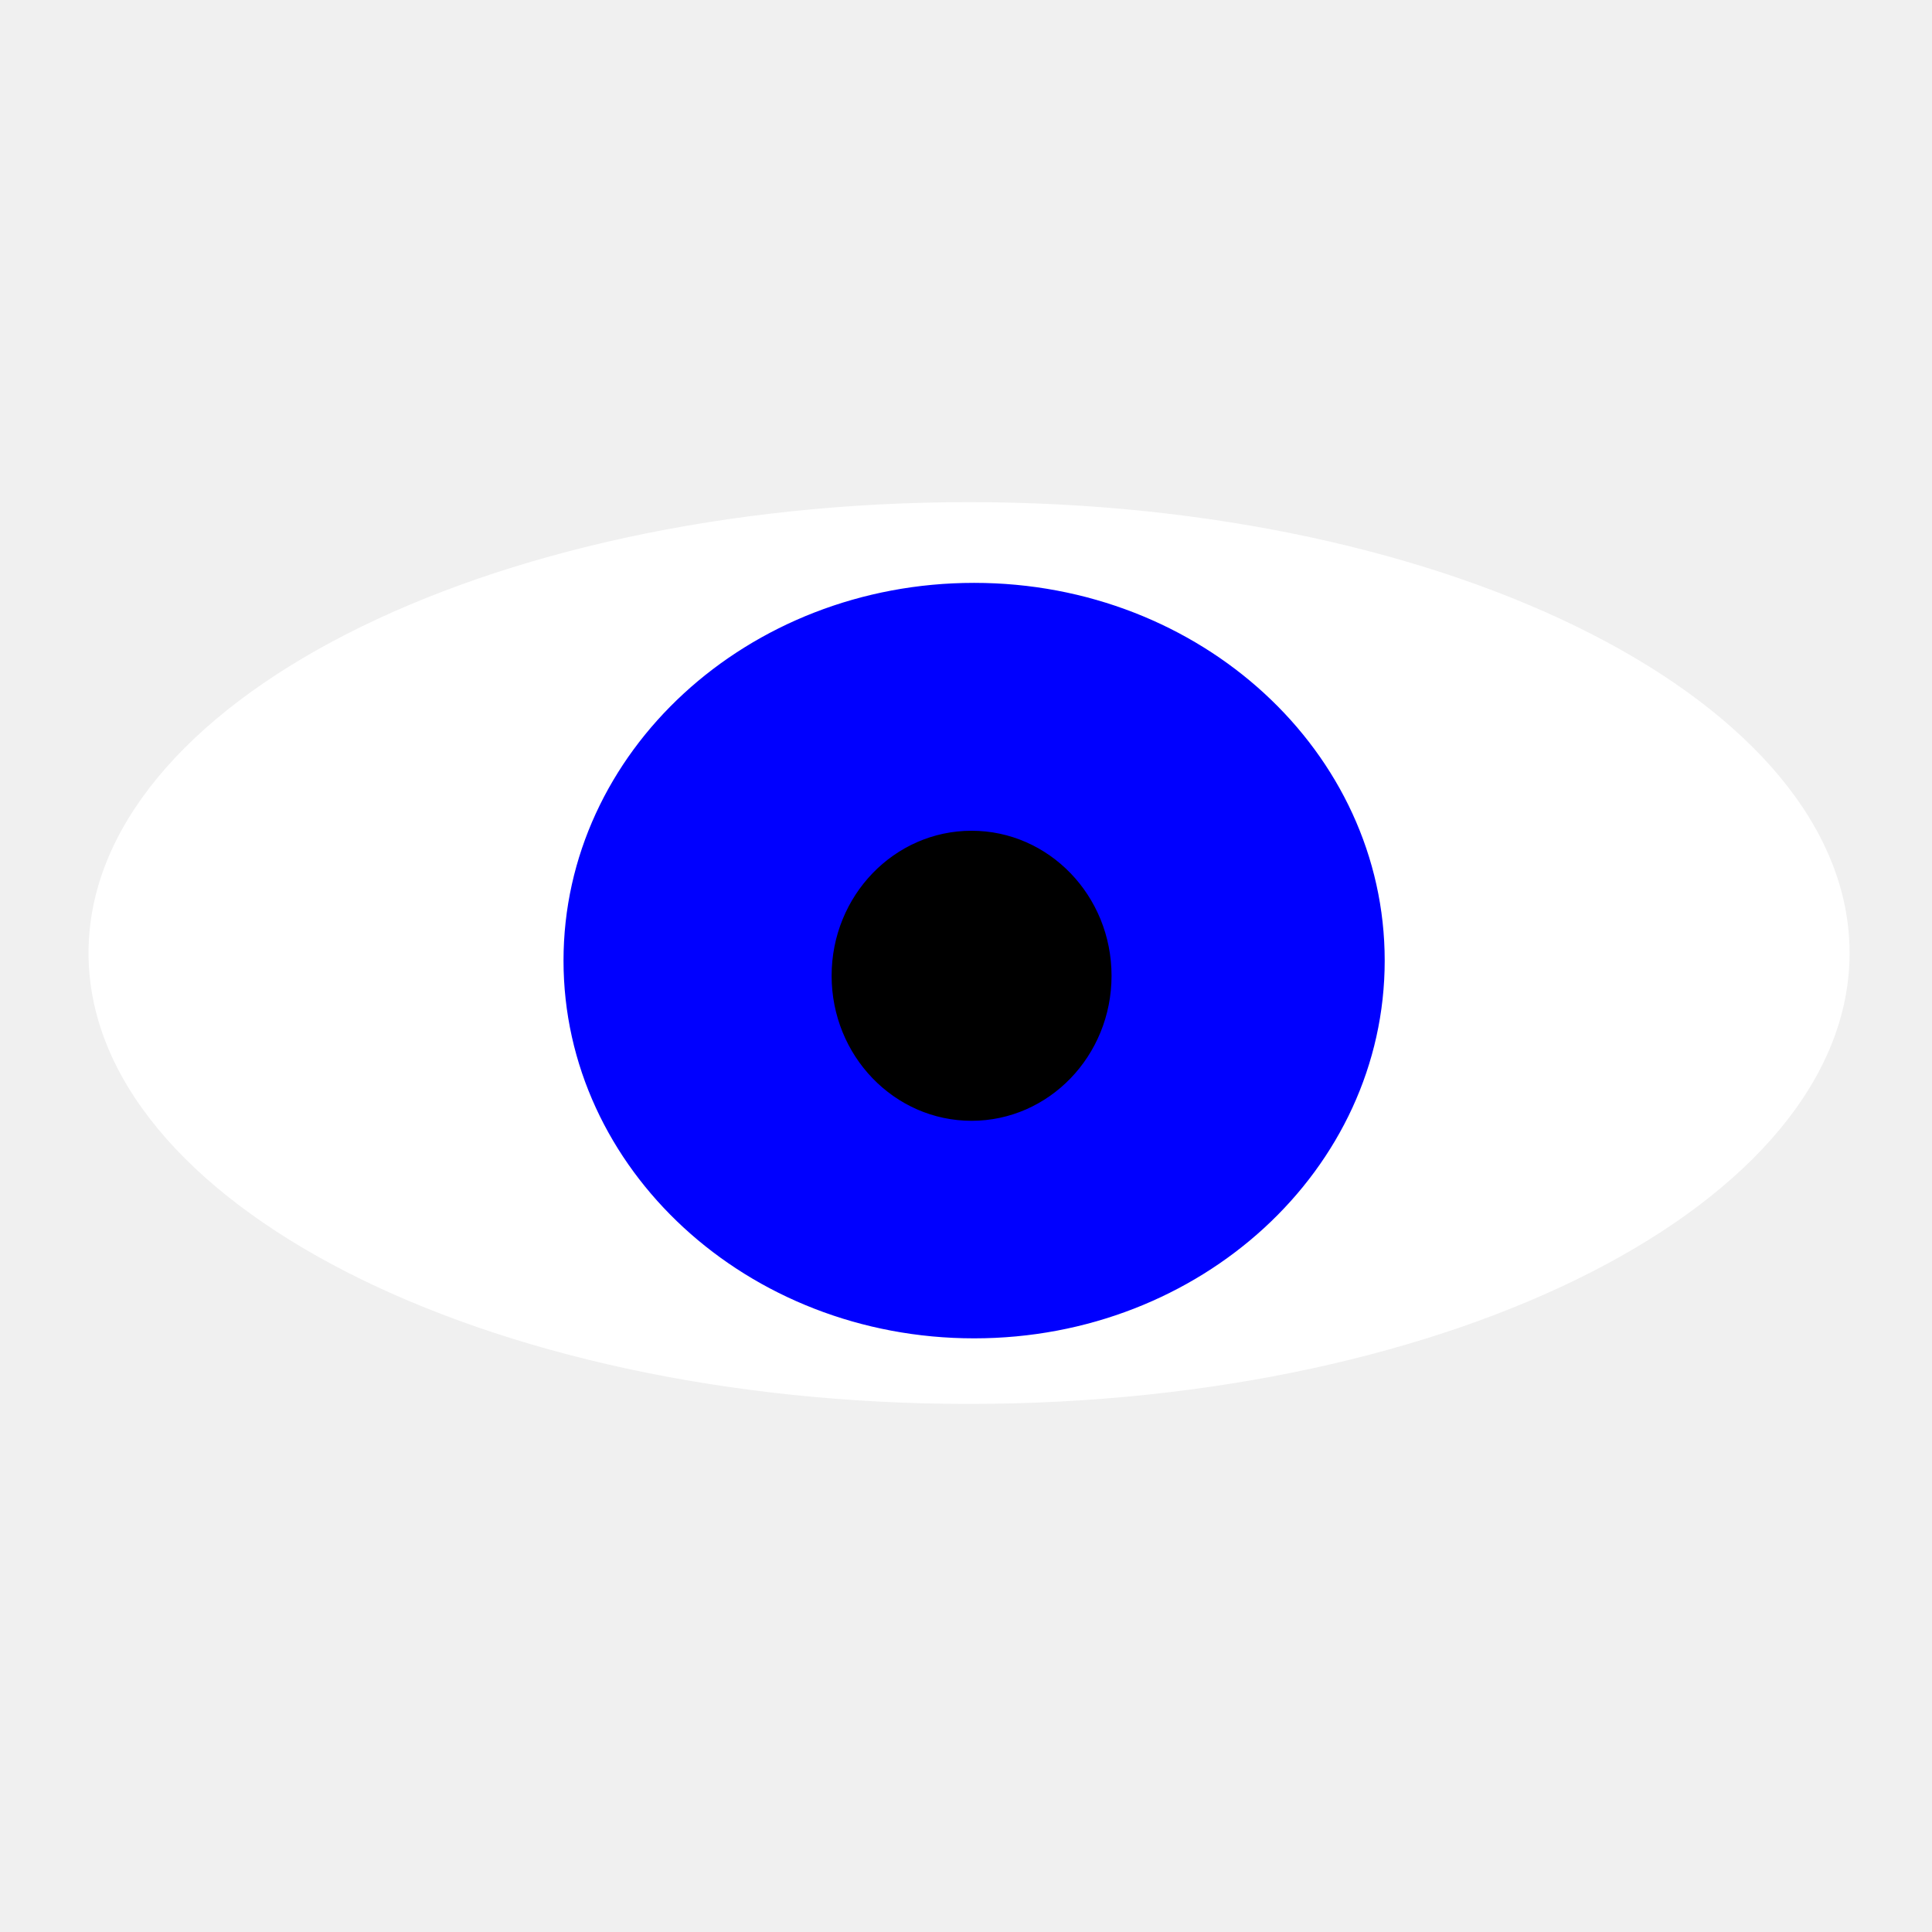
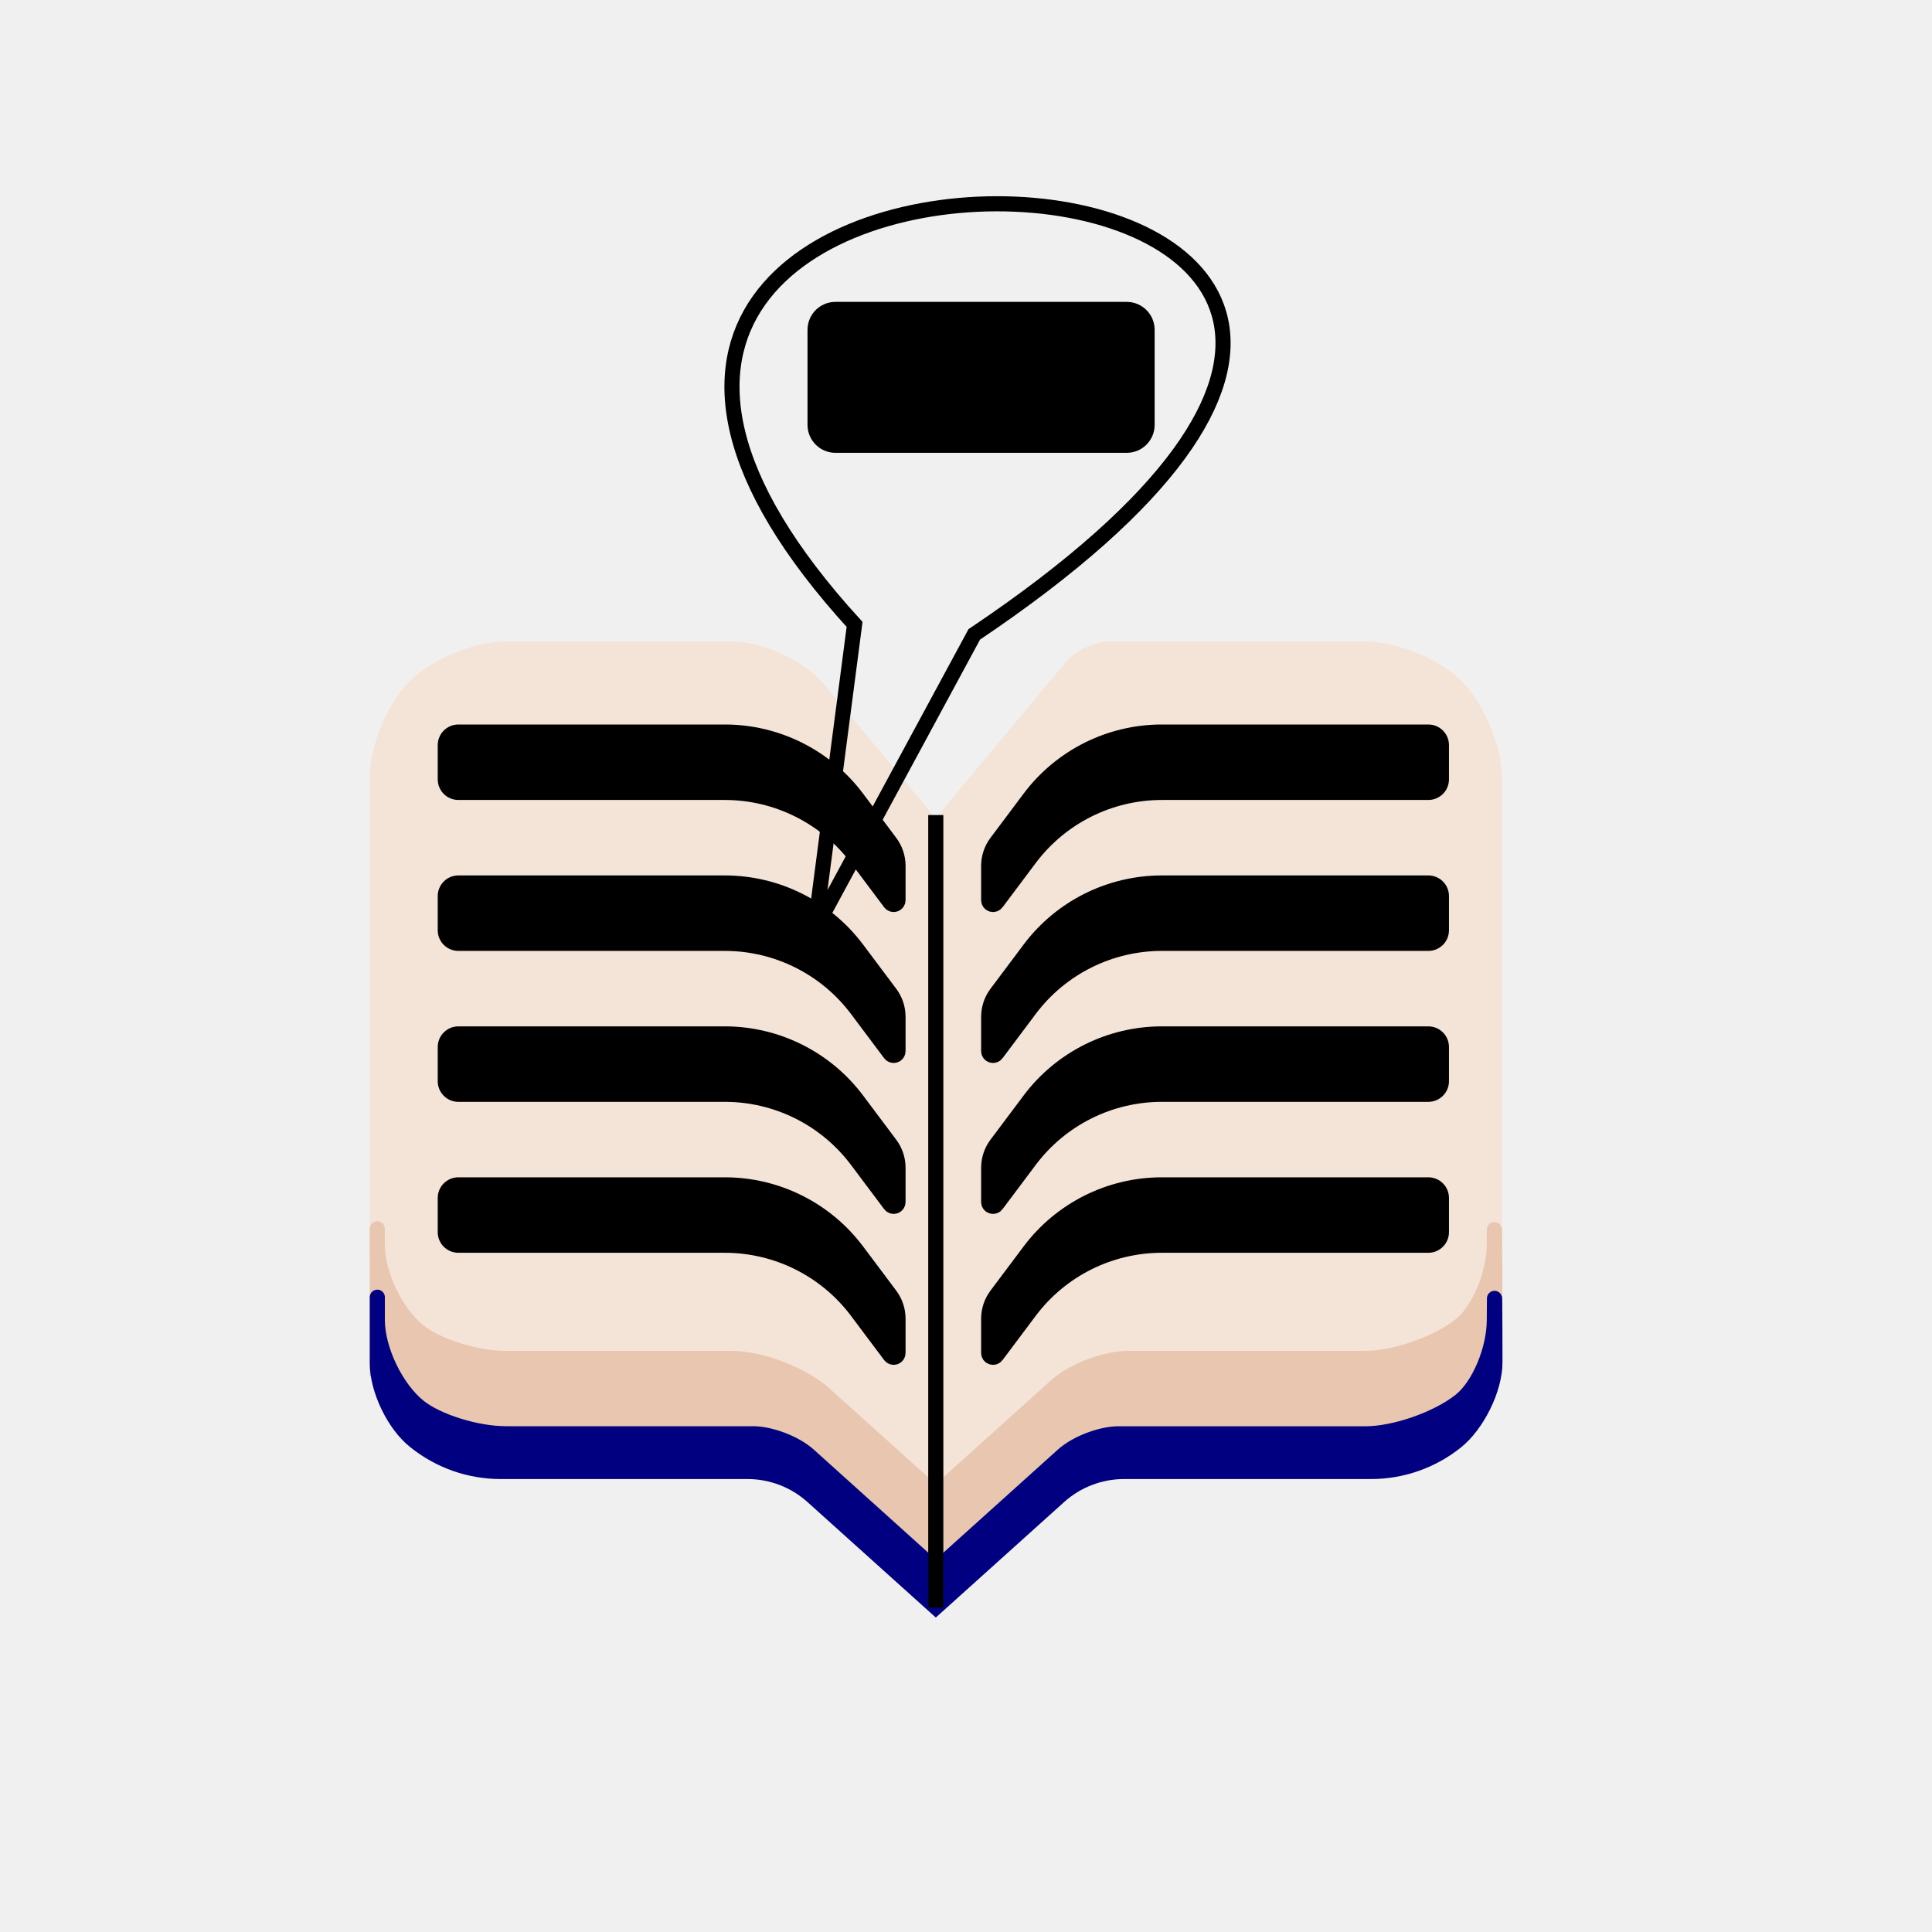
- <svg xmlns="http://www.w3.org/2000/svg" width="1000" height="1000" viewBox="0 0 264.583 264.583" version="1.1" id="svg5">
-   <defs id="defs2" />
-   <g id="layer1">
-     <ellipse style="fill:#ffffff;fill-rule:evenodd;stroke-width:0.281;stroke:#ffffff" id="path111" cx="132.71" cy="130.515" rx="120.445" ry="61.607" />
-     <ellipse style="fill:#0000ff;stroke:#0000ff;stroke-width:0.322" id="path273" cx="133.402" cy="131.553" rx="56.069" ry="51.57" />
-     <ellipse style="fill:#000000;stroke:#000000;stroke-width:0.287" id="path327" cx="133.056" cy="133.63" rx="19.024" ry="19.717" />
+ <svg xmlns="http://www.w3.org/2000/svg" width="128" height="128" viewBox="0 0 33.867 33.867" version="1.1" id="svg1">
+   <defs id="defs1">
+     </defs>
+   <g id="layer1" transform="translate(-32.27917,-138.6417)">
+     <path style="fill:#f4e3d7;stroke:#f4e3d7;stroke-width:0.265px;stroke-linecap:butt;stroke-linejoin:miter;stroke-opacity:1" d="m 48.683,164.835 2.107,-1.897 c 0.297,-0.268 0.863,-0.484 1.263,-0.484 1.388,5.3e-4 2.775,5.6e-4 4.162,7e-5 0.516,-1.8e-4 1.261,-0.261 1.664,-0.583 0.328,-0.262 0.593,-0.894 0.593,-1.41 6.63e-4,-2.728 6.63e-4,-5.457 0,-8.186 -1.26e-4,-0.516 -0.296,-1.23 -0.661,-1.595 -6.05e-4,-6.1e-4 -0.001,-0.001 -0.002,-0.002 -0.365,-0.365 -1.079,-0.66 -1.595,-0.66 -1.489,5.3e-4 -2.979,4.6e-4 -4.469,-2e-4 -0.231,-10e-5 -0.537,0.143 -0.685,0.32 l -2.379,2.854 -2.048,-2.457 c -0.33,-0.396 -1.016,-0.717 -1.532,-0.717 -1.317,4.7e-4 -2.635,4.7e-4 -3.953,0 -0.516,-1.8e-4 -1.229,0.296 -1.594,0.661 -6.06e-4,6.1e-4 -0.001,0.001 -0.002,0.002 -0.365,0.365 -0.661,1.078 -0.661,1.594 6.63e-4,2.729 6.63e-4,5.458 0,8.186 -1.25e-4,0.516 0.326,1.196 0.729,1.518 0.328,0.262 1.012,0.475 1.528,0.475 1.318,4.7e-4 2.635,4.7e-4 3.953,0 0.516,-1.8e-4 1.245,0.279 1.629,0.625 z" id="path244" />
+     <path style="fill:#e9c6af;stroke:#e9c6af;stroke-width:0.265px;stroke-linecap:butt;stroke-linejoin:miter;stroke-opacity:1" d="m 48.683,164.835 2.107,-1.897 c 0.297,-0.268 0.863,-0.484 1.263,-0.484 1.388,5.3e-4 2.775,5.6e-4 4.162,7e-5 0.516,-1.8e-4 1.261,-0.261 1.664,-0.583 0.328,-0.262 0.592,-0.894 0.594,-1.41 0.005,-1.263 0.02,2.271 -0.001,2.231 l -1.323,1.058 h -5.821 l -2.646,2.381 -2.646,-2.381 h -5.821 l -1.323,-1.058 c 0,0 7.55e-4,-3.508 3.05e-4,-2.23 -1.82e-4,0.516 0.326,1.195 0.729,1.518 0.328,0.262 1.012,0.475 1.528,0.475 1.318,4.7e-4 2.635,4.7e-4 3.953,0 0.516,-1.8e-4 1.245,0.279 1.629,0.625 z" id="path244-6" transform="translate(1.2073046e-5,6.8321183e-5)" />
+     <path style="fill:#000080;stroke:#000080;stroke-width:0.265px;stroke-linecap:butt;stroke-linejoin:miter;stroke-opacity:1" d="m 48.683,164.835 2.232,-2.009 c 0.229,-0.206 0.663,-0.372 0.971,-0.372 1.444,6e-4 2.887,6.5e-4 4.33,1.4e-4 0.516,-1.8e-4 1.261,-0.261 1.664,-0.583 0.328,-0.262 0.592,-0.894 0.594,-1.41 0.003,-0.92 0.01,-0.034 0.01,0.739 -2.68e-4,0.473 -0.311,1.096 -0.681,1.392 a 2.388,2.388 160.7 0 1 -1.492,0.522 h -4.328 a 1.705,1.705 159.006 0 0 -1.14,0.438 l -2.16,1.944 -2.16,-1.944 a 1.705,1.705 20.994 0 0 -1.14,-0.438 h -4.328 a 2.391,2.391 19.33 0 1 -1.494,-0.524 l -0.013,-0.01 c -0.362,-0.289 -0.655,-0.9 -0.655,-1.363 1.87e-4,-0.783 3.92e-4,-1.701 9.1e-5,-0.757 -1.64e-4,0.516 0.326,1.195 0.729,1.518 0.328,0.262 1.012,0.475 1.528,0.475 1.444,5.1e-4 2.887,4.6e-4 4.33,-1.4e-4 0.308,-1.3e-4 0.742,0.167 0.971,0.372 z" id="path244-6-7" transform="translate(2.8741217e-4,1.32187)" />
+     <path style="fill:none;stroke:#000000;stroke-width:0.265px;stroke-linecap:butt;stroke-linejoin:miter;stroke-opacity:1" d="m 48.683,152.929 v 13.891" id="path242" />
+     <path style="fill:#000000;stroke:#000000;stroke-width:0.265px;stroke-linecap:butt;stroke-linejoin:miter;stroke-opacity:1" d="m 39.916,151.686 h 4.673 a 2.897,2.897 26.565 0 1 2.317,1.159 l 0.581,0.775 a 0.687,0.687 71.565 0 1 0.137,0.412 v 0.6 a 0.076,0.076 161.565 0 1 -0.137,0.046 l -0.581,-0.775 a 2.897,2.897 26.565 0 0 -2.317,-1.159 H 39.916 A 0.229,0.229 45 0 1 39.688,152.515 v -0.6 a 0.229,0.229 135 0 1 0.229,-0.229 z" id="path540" transform="translate(0.3968752,-0.2116684)" />
+     <path style="fill:#000000;stroke:#000000;stroke-width:0.265px;stroke-linecap:butt;stroke-linejoin:miter;stroke-opacity:1" d="m 39.916,151.686 h 4.673 a 2.897,2.897 26.565 0 1 2.317,1.159 l 0.581,0.775 a 0.687,0.687 71.565 0 1 0.137,0.412 v 0.6 a 0.076,0.076 161.565 0 1 -0.137,0.046 l -0.581,-0.775 a 2.897,2.897 26.565 0 0 -2.317,-1.159 H 39.916 A 0.229,0.229 45 0 1 39.688,152.515 v -0.6 a 0.229,0.229 135 0 1 0.229,-0.229 z" id="path540-5" transform="translate(0.3968752,2.434165)" />
+     <path style="fill:#000000;stroke:#000000;stroke-width:0.265px;stroke-linecap:butt;stroke-linejoin:miter;stroke-opacity:1" d="m 39.916,151.686 h 4.673 a 2.897,2.897 26.565 0 1 2.317,1.159 l 0.581,0.775 a 0.687,0.687 71.565 0 1 0.137,0.412 v 0.6 a 0.076,0.076 161.565 0 1 -0.137,0.046 l -0.581,-0.775 a 2.897,2.897 26.565 0 0 -2.317,-1.159 H 39.916 A 0.229,0.229 45 0 1 39.688,152.515 v -0.6 a 0.229,0.229 135 0 1 0.229,-0.229 z" id="path540-7" transform="translate(0.3968752,5.079998)" />
+     <path style="fill:#000000;stroke:#000000;stroke-width:0.265px;stroke-linecap:butt;stroke-linejoin:miter;stroke-opacity:1" d="m 39.916,151.686 h 4.673 a 2.897,2.897 26.565 0 1 2.317,1.159 l 0.581,0.775 a 0.687,0.687 71.565 0 1 0.137,0.412 v 0.6 a 0.076,0.076 161.565 0 1 -0.137,0.046 l -0.581,-0.775 a 2.897,2.897 26.565 0 0 -2.317,-1.159 H 39.916 A 0.229,0.229 45 0 1 39.688,152.515 v -0.6 a 0.229,0.229 135 0 1 0.229,-0.229 z" id="path540-26" transform="translate(0.3968752,7.725832)" />
+     <g id="layer1-5" transform="translate(-0.4404665,1.224159)">
+       <path style="fill:none;stroke:#000000;stroke-width:0.265" d="m 47.001,153.713 0.699,-5.35 c -9.469,-10.359 16.272,-9.344 2.098,0.175 z" id="path1" />
+     </g>
+     <rect style="fill:#000000;stroke:#000000;stroke-width:0.277" id="rect1" width="5.808" height="2.369" x="46.573" y="144.072" ry="0.351" />
+     <path style="fill:#000000;stroke:#000000;stroke-width:0.265px;stroke-linecap:butt;stroke-linejoin:miter;stroke-opacity:1" d="m 39.916,151.686 h 4.673 a 2.897,2.897 26.565 0 1 2.317,1.159 l 0.581,0.775 a 0.687,0.687 71.565 0 1 0.137,0.412 v 0.6 a 0.076,0.076 161.565 0 1 -0.137,0.046 l -0.581,-0.775 a 2.897,2.897 26.565 0 0 -2.317,-1.159 H 39.916 A 0.229,0.229 45 0 1 39.688,152.515 v -0.6 a 0.229,0.229 135 0 1 0.229,-0.229 z" id="path540-59" transform="matrix(-1,0,0,1,97.23438,-0.2116684)" />
+     <path style="fill:#000000;stroke:#000000;stroke-width:0.265px;stroke-linecap:butt;stroke-linejoin:miter;stroke-opacity:1" d="m 39.916,151.686 h 4.673 a 2.897,2.897 26.565 0 1 2.317,1.159 l 0.581,0.775 a 0.687,0.687 71.565 0 1 0.137,0.412 v 0.6 a 0.076,0.076 161.565 0 1 -0.137,0.046 l -0.581,-0.775 a 2.897,2.897 26.565 0 0 -2.317,-1.159 H 39.916 A 0.229,0.229 45 0 1 39.688,152.515 v -0.6 a 0.229,0.229 135 0 1 0.229,-0.229 z" id="path540-5-2" transform="matrix(-1,0,0,1,97.23438,2.434165)" />
+     <path style="fill:#000000;stroke:#000000;stroke-width:0.265px;stroke-linecap:butt;stroke-linejoin:miter;stroke-opacity:1" d="m 39.916,151.686 h 4.673 a 2.897,2.897 26.565 0 1 2.317,1.159 l 0.581,0.775 a 0.687,0.687 71.565 0 1 0.137,0.412 v 0.6 a 0.076,0.076 161.565 0 1 -0.137,0.046 l -0.581,-0.775 a 2.897,2.897 26.565 0 0 -2.317,-1.159 H 39.916 A 0.229,0.229 45 0 1 39.688,152.515 v -0.6 a 0.229,0.229 135 0 1 0.229,-0.229 z" id="path540-7-2" transform="matrix(-1,0,0,1,97.23438,5.079998)" />
+     <path style="fill:#000000;stroke:#000000;stroke-width:0.265px;stroke-linecap:butt;stroke-linejoin:miter;stroke-opacity:1" d="m 39.916,151.686 h 4.673 a 2.897,2.897 26.565 0 1 2.317,1.159 l 0.581,0.775 a 0.687,0.687 71.565 0 1 0.137,0.412 v 0.6 a 0.076,0.076 161.565 0 1 -0.137,0.046 l -0.581,-0.775 a 2.897,2.897 26.565 0 0 -2.317,-1.159 H 39.916 A 0.229,0.229 45 0 1 39.688,152.515 v -0.6 a 0.229,0.229 135 0 1 0.229,-0.229 z" id="path540-26-8" transform="matrix(-1,0,0,1,97.23438,7.725832)" />
  </g>
</svg>
